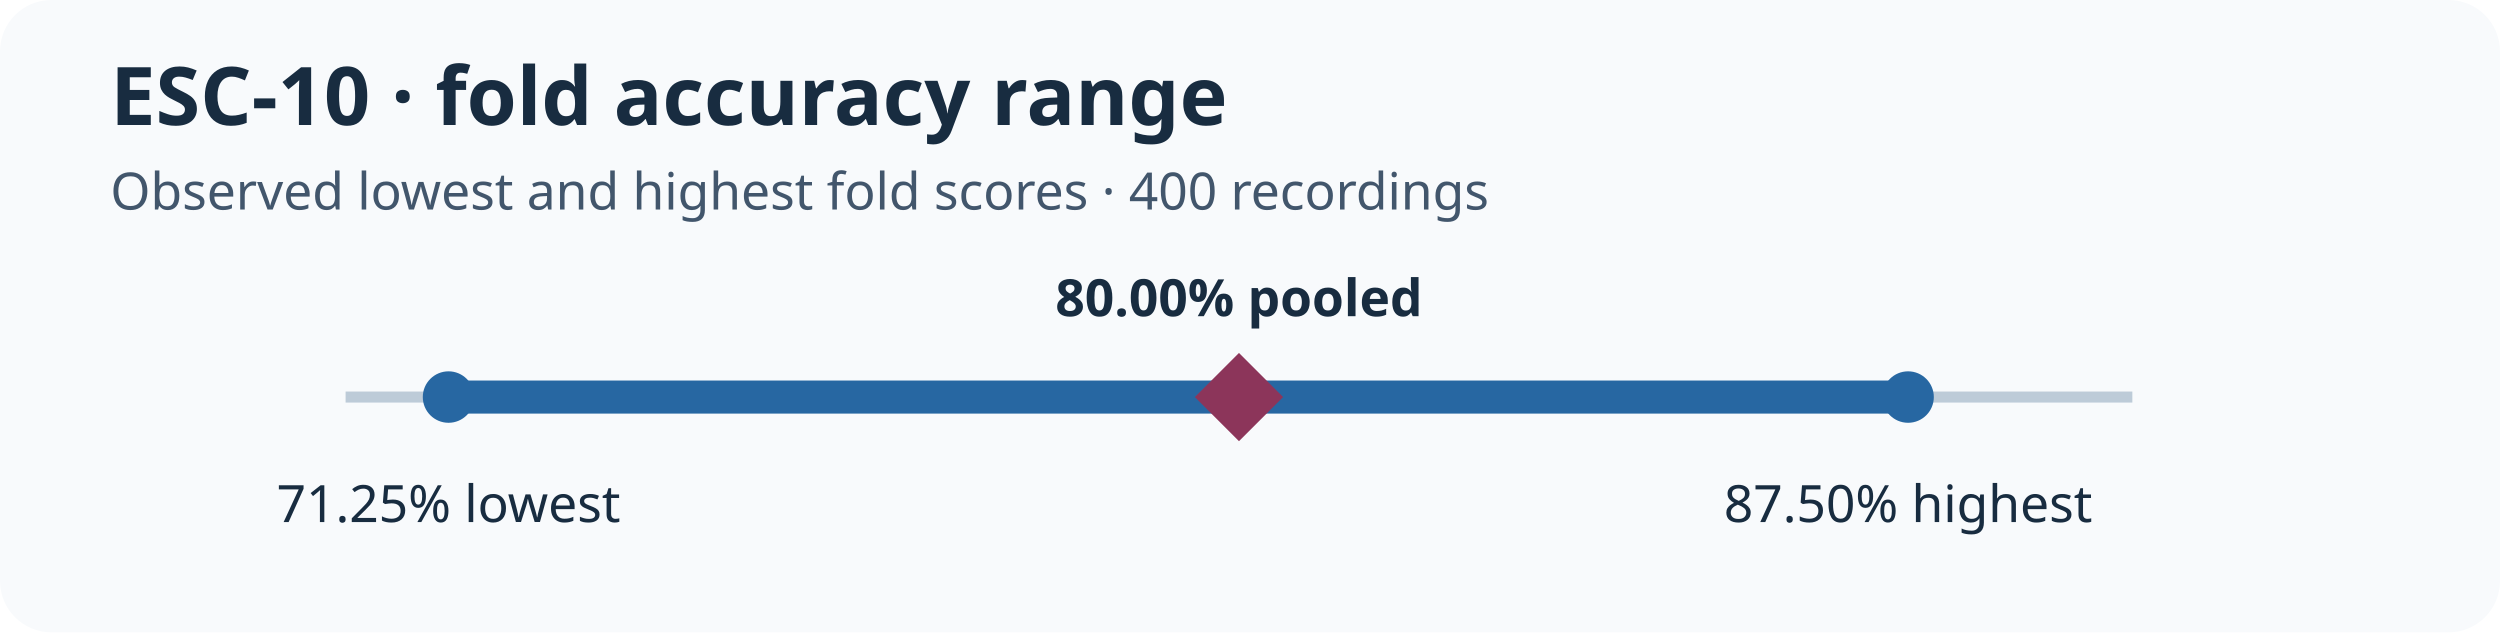
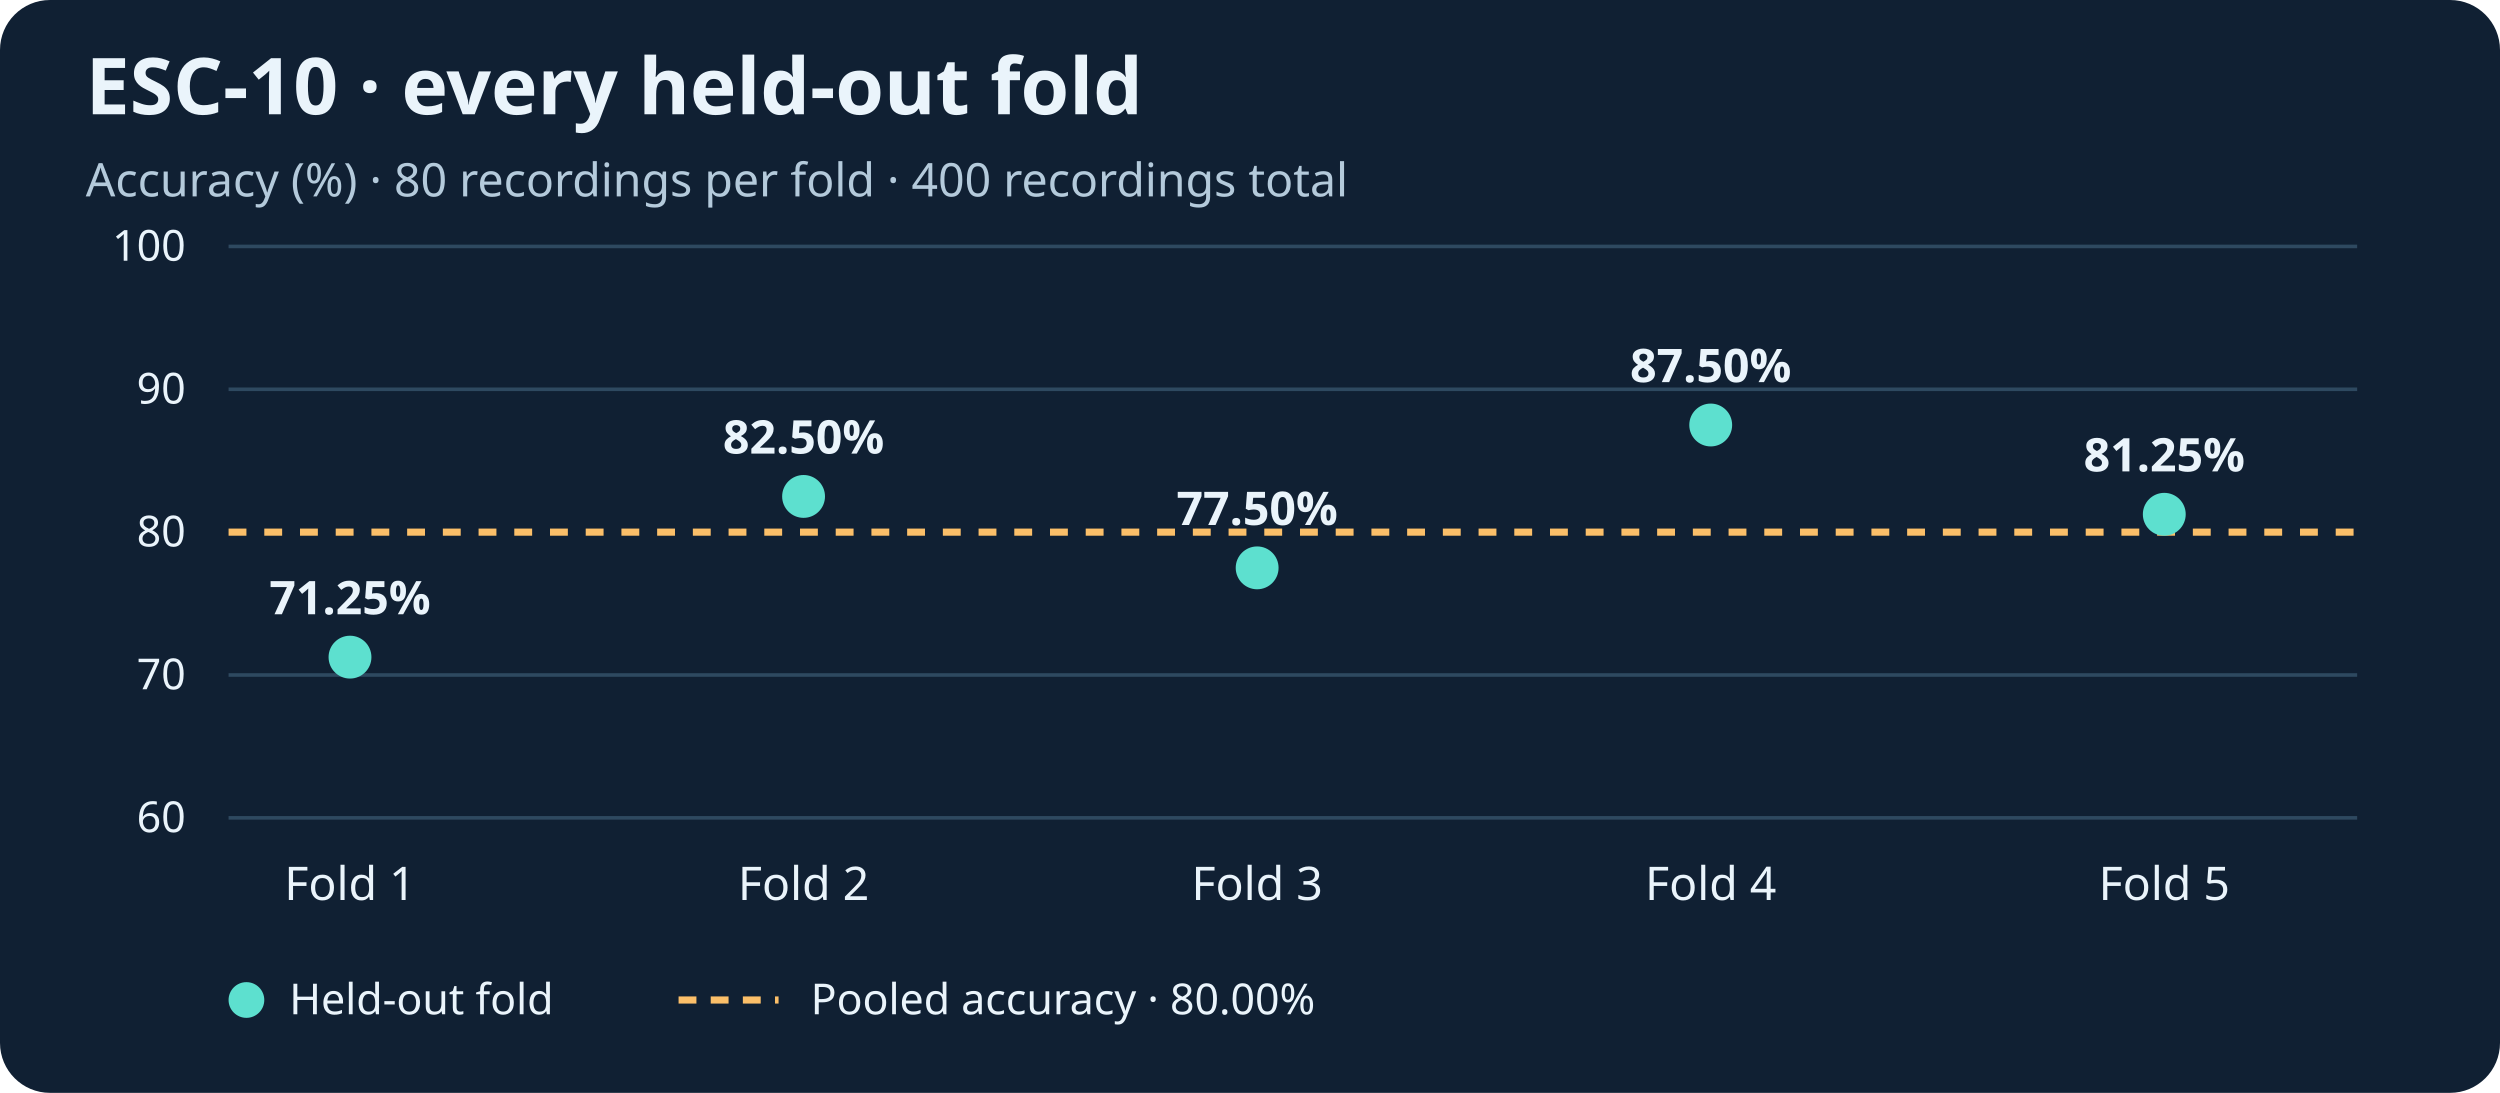
- <svg xmlns="http://www.w3.org/2000/svg" width="680" height="172" viewBox="0 0 680 172" role="img" aria-labelledby="title desc">
-   <rect width="680" height="172" rx="14" fill="#f8fafc" />
-   <g font-family="system-ui,sans-serif" fill="#182c40" font-size="14">
-     <text x="30" y="34" font-size="22" font-weight="700">ESC-10 · fold accuracy range</text>
-     <text x="30" y="57" fill="#42566c">Observed lowest and highest fold scores · 400 recordings</text>
-     <line x1="94" y1="108" x2="580" y2="108" stroke="#bdcbd8" stroke-width="3" />
-     <line x1="122" y1="108" x2="519" y2="108" stroke="#2767a2" stroke-width="9" stroke-linecap="round" />
-     <circle cx="122" cy="108" r="7" fill="#2767a2" />
-     <circle cx="519" cy="108" r="7" fill="#2767a2" />
-     <path d="M337 96l12 12-12 12-12-12z" fill="#8c355a" />
-     <text x="337" y="86" text-anchor="middle" font-weight="700">80.00% pooled</text>
-     <text x="122" y="142" text-anchor="middle">71.25% lowest</text>
-     <text x="519" y="142" text-anchor="middle">87.50% highest</text>
+ <svg xmlns="http://www.w3.org/2000/svg" width="700" height="306" viewBox="0 0 700 306" role="img" aria-labelledby="title desc">
+   <rect width="700" height="306" rx="14" fill="#102033" />
+   <g font-family="system-ui,sans-serif" fill="#eaf4fb">
+     <text x="24" y="32" font-size="22" font-weight="700">ESC-10 · every held-out fold</text>
+     <text x="24" y="55" font-size="13" fill="#b4cadb">Accuracy (%) · 80 recordings per fold · 400 recordings total</text>
+     <line x1="64" x2="660" y1="229" y2="229" stroke="#2e4960" />
+     <text x="52" y="233" text-anchor="end" font-size="12">60</text>
+     <line x1="64" x2="660" y1="189" y2="189" stroke="#2e4960" />
+     <text x="52" y="193" text-anchor="end" font-size="12">70</text>
+     <line x1="64" x2="660" y1="149" y2="149" stroke="#fbbf69" stroke-dasharray="5 5" stroke-width="2" />
+     <text x="52" y="153" text-anchor="end" font-size="12">80</text>
+     <line x1="64" x2="660" y1="109" y2="109" stroke="#2e4960" />
+     <text x="52" y="113" text-anchor="end" font-size="12">90</text>
+     <line x1="64" x2="660" y1="69" y2="69" stroke="#2e4960" />
+     <text x="52" y="73" text-anchor="end" font-size="12">100</text>
+     <circle cx="98" cy="184" r="6" fill="#5de0cf" />
+     <text x="98" y="172" text-anchor="middle" font-weight="700" font-size="13">71.25%</text>
+     <text x="98" y="252" text-anchor="middle" font-size="13">Fold 1</text>
+     <circle cx="225" cy="139" r="6" fill="#5de0cf" />
+     <text x="225" y="127" text-anchor="middle" font-weight="700" font-size="13">82.50%</text>
+     <text x="225" y="252" text-anchor="middle" font-size="13">Fold 2</text>
+     <circle cx="352" cy="159" r="6" fill="#5de0cf" />
+     <text x="352" y="147" text-anchor="middle" font-weight="700" font-size="13">77.50%</text>
+     <text x="352" y="252" text-anchor="middle" font-size="13">Fold 3</text>
+     <circle cx="479" cy="119" r="6" fill="#5de0cf" />
+     <text x="479" y="107" text-anchor="middle" font-weight="700" font-size="13">87.50%</text>
+     <text x="479" y="252" text-anchor="middle" font-size="13">Fold 4</text>
+     <circle cx="606" cy="144" r="6" fill="#5de0cf" />
+     <text x="606" y="132" text-anchor="middle" font-weight="700" font-size="13">81.25%</text>
+     <text x="606" y="252" text-anchor="middle" font-size="13">Fold 5</text>
+     <circle cx="69" cy="280" r="5" fill="#5de0cf" />
+     <text x="81" y="284" font-size="12">Held-out fold</text>
+     <line x1="190" x2="218" y1="280" y2="280" stroke="#fbbf69" stroke-width="2" stroke-dasharray="5 4" />
+     <text x="227" y="284" font-size="12">Pooled accuracy · 80.00%</text>
  </g>
</svg>
